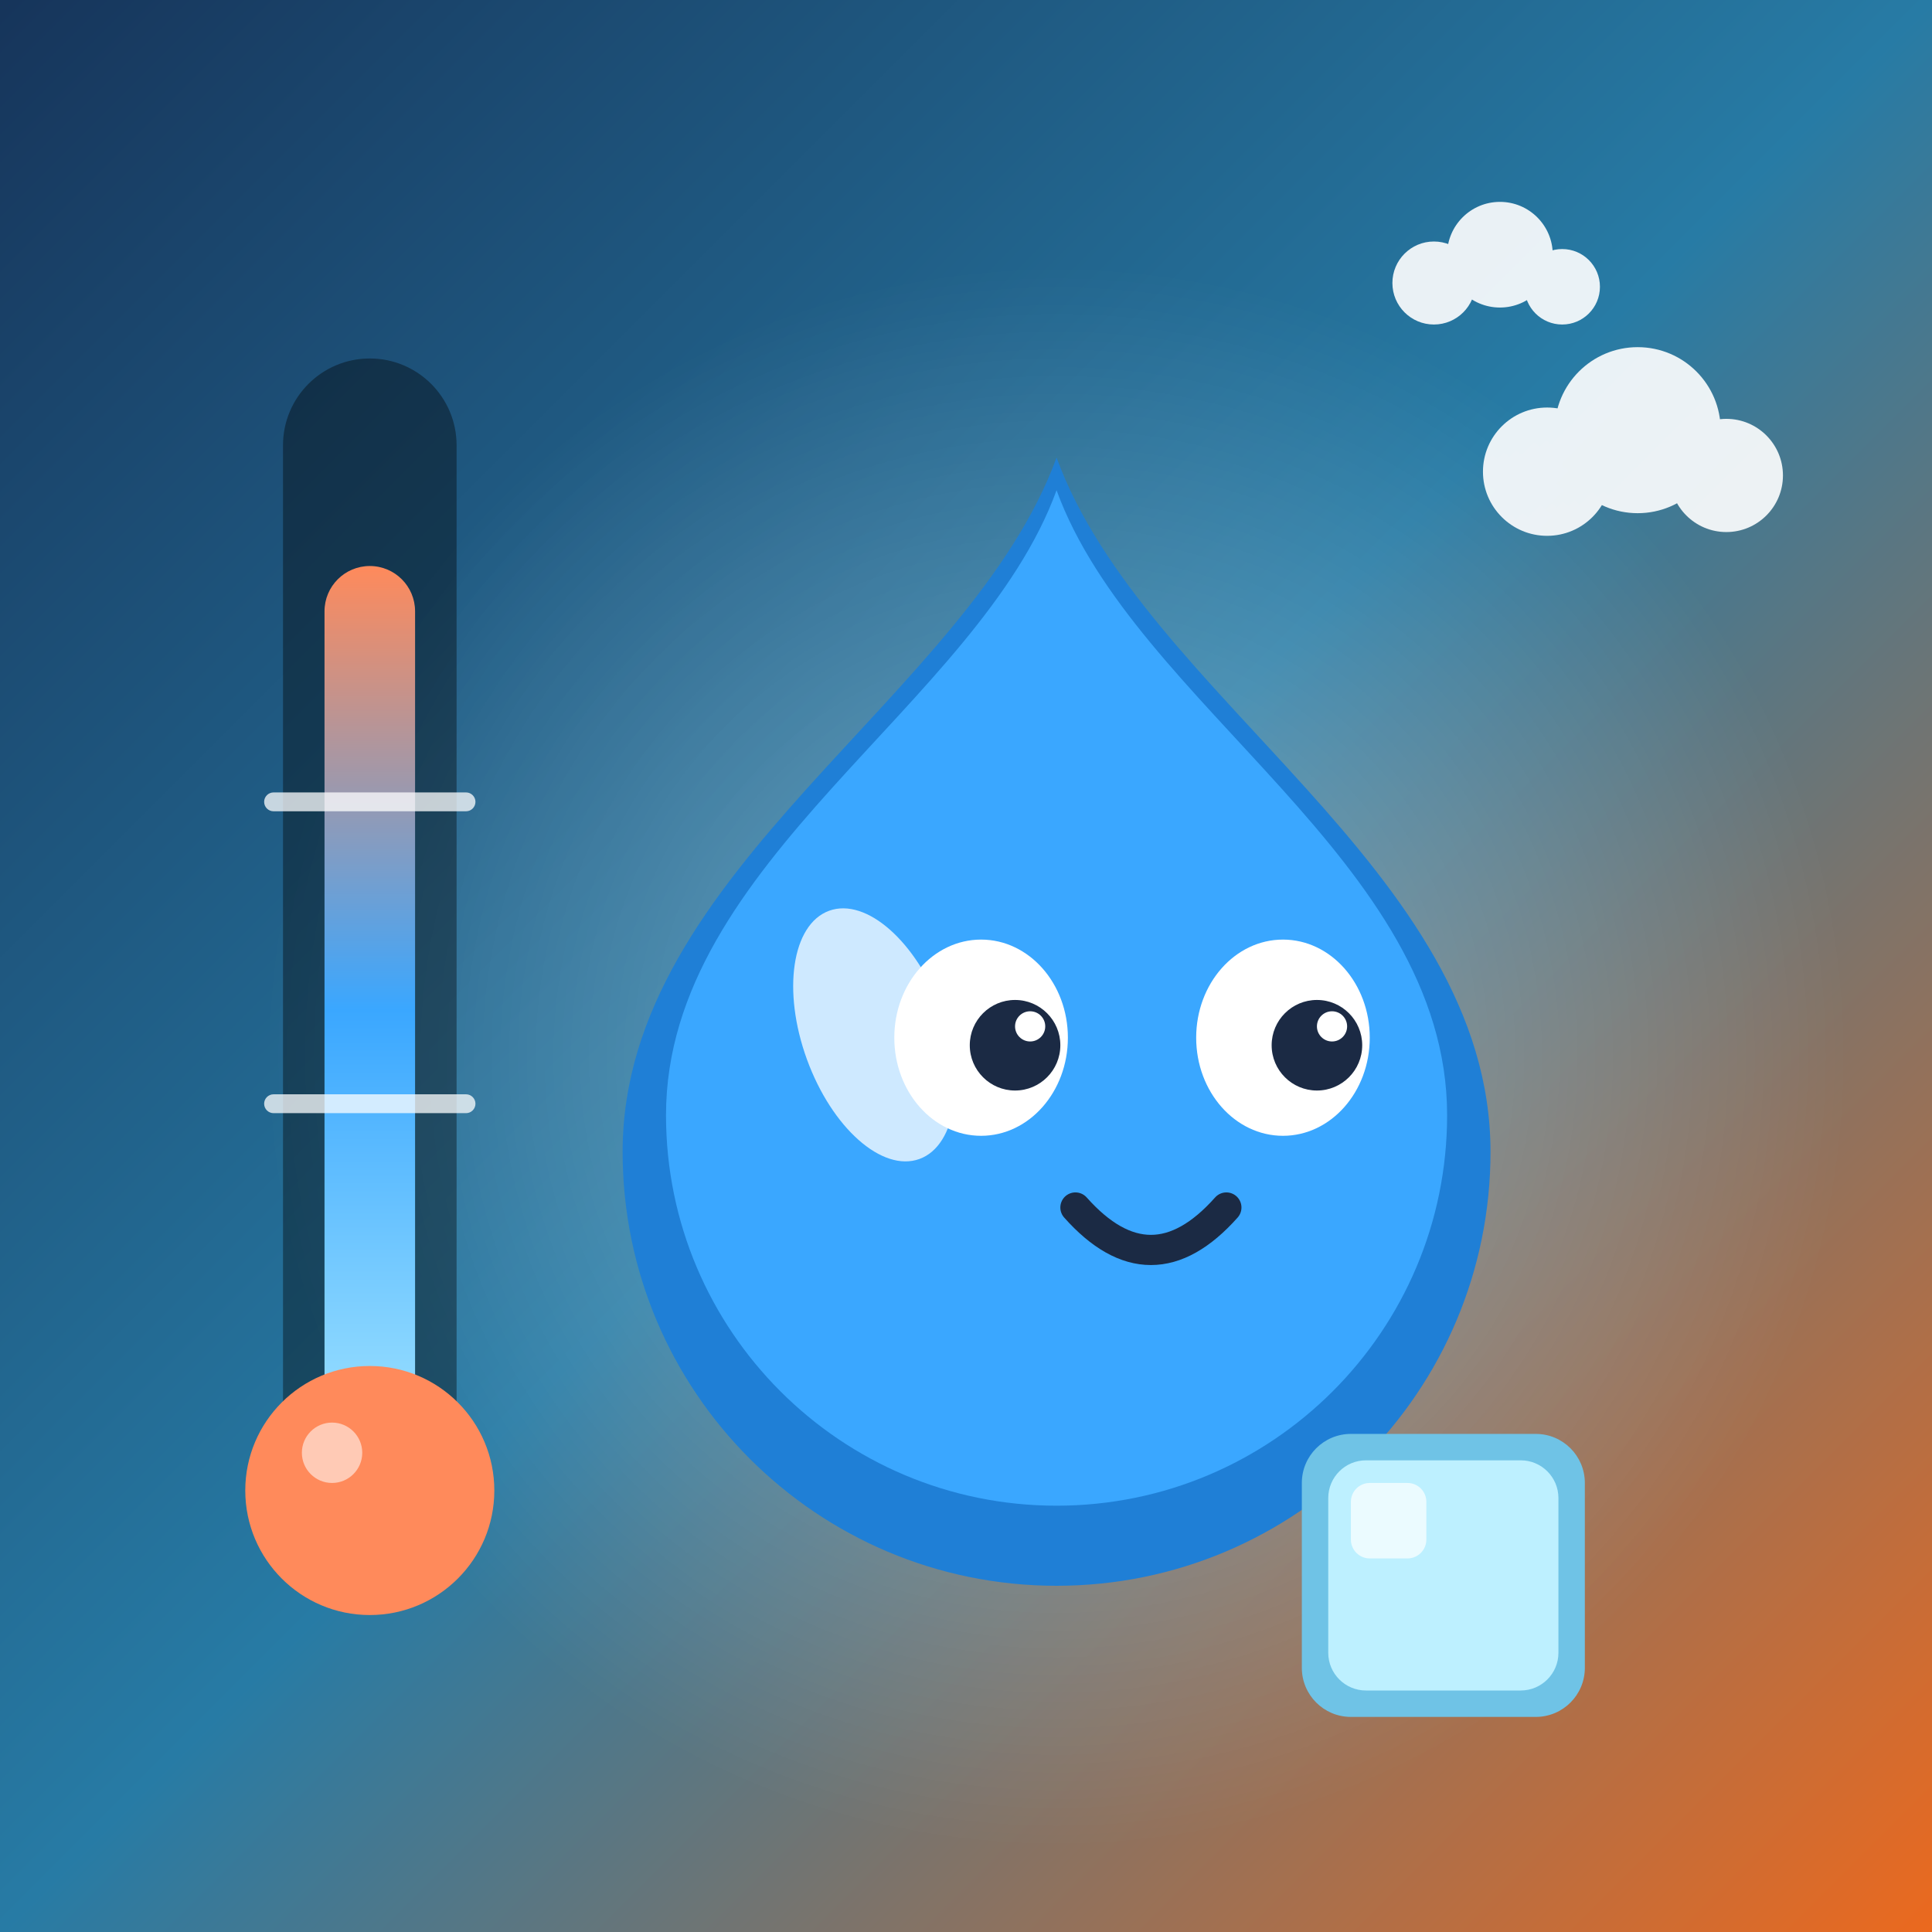
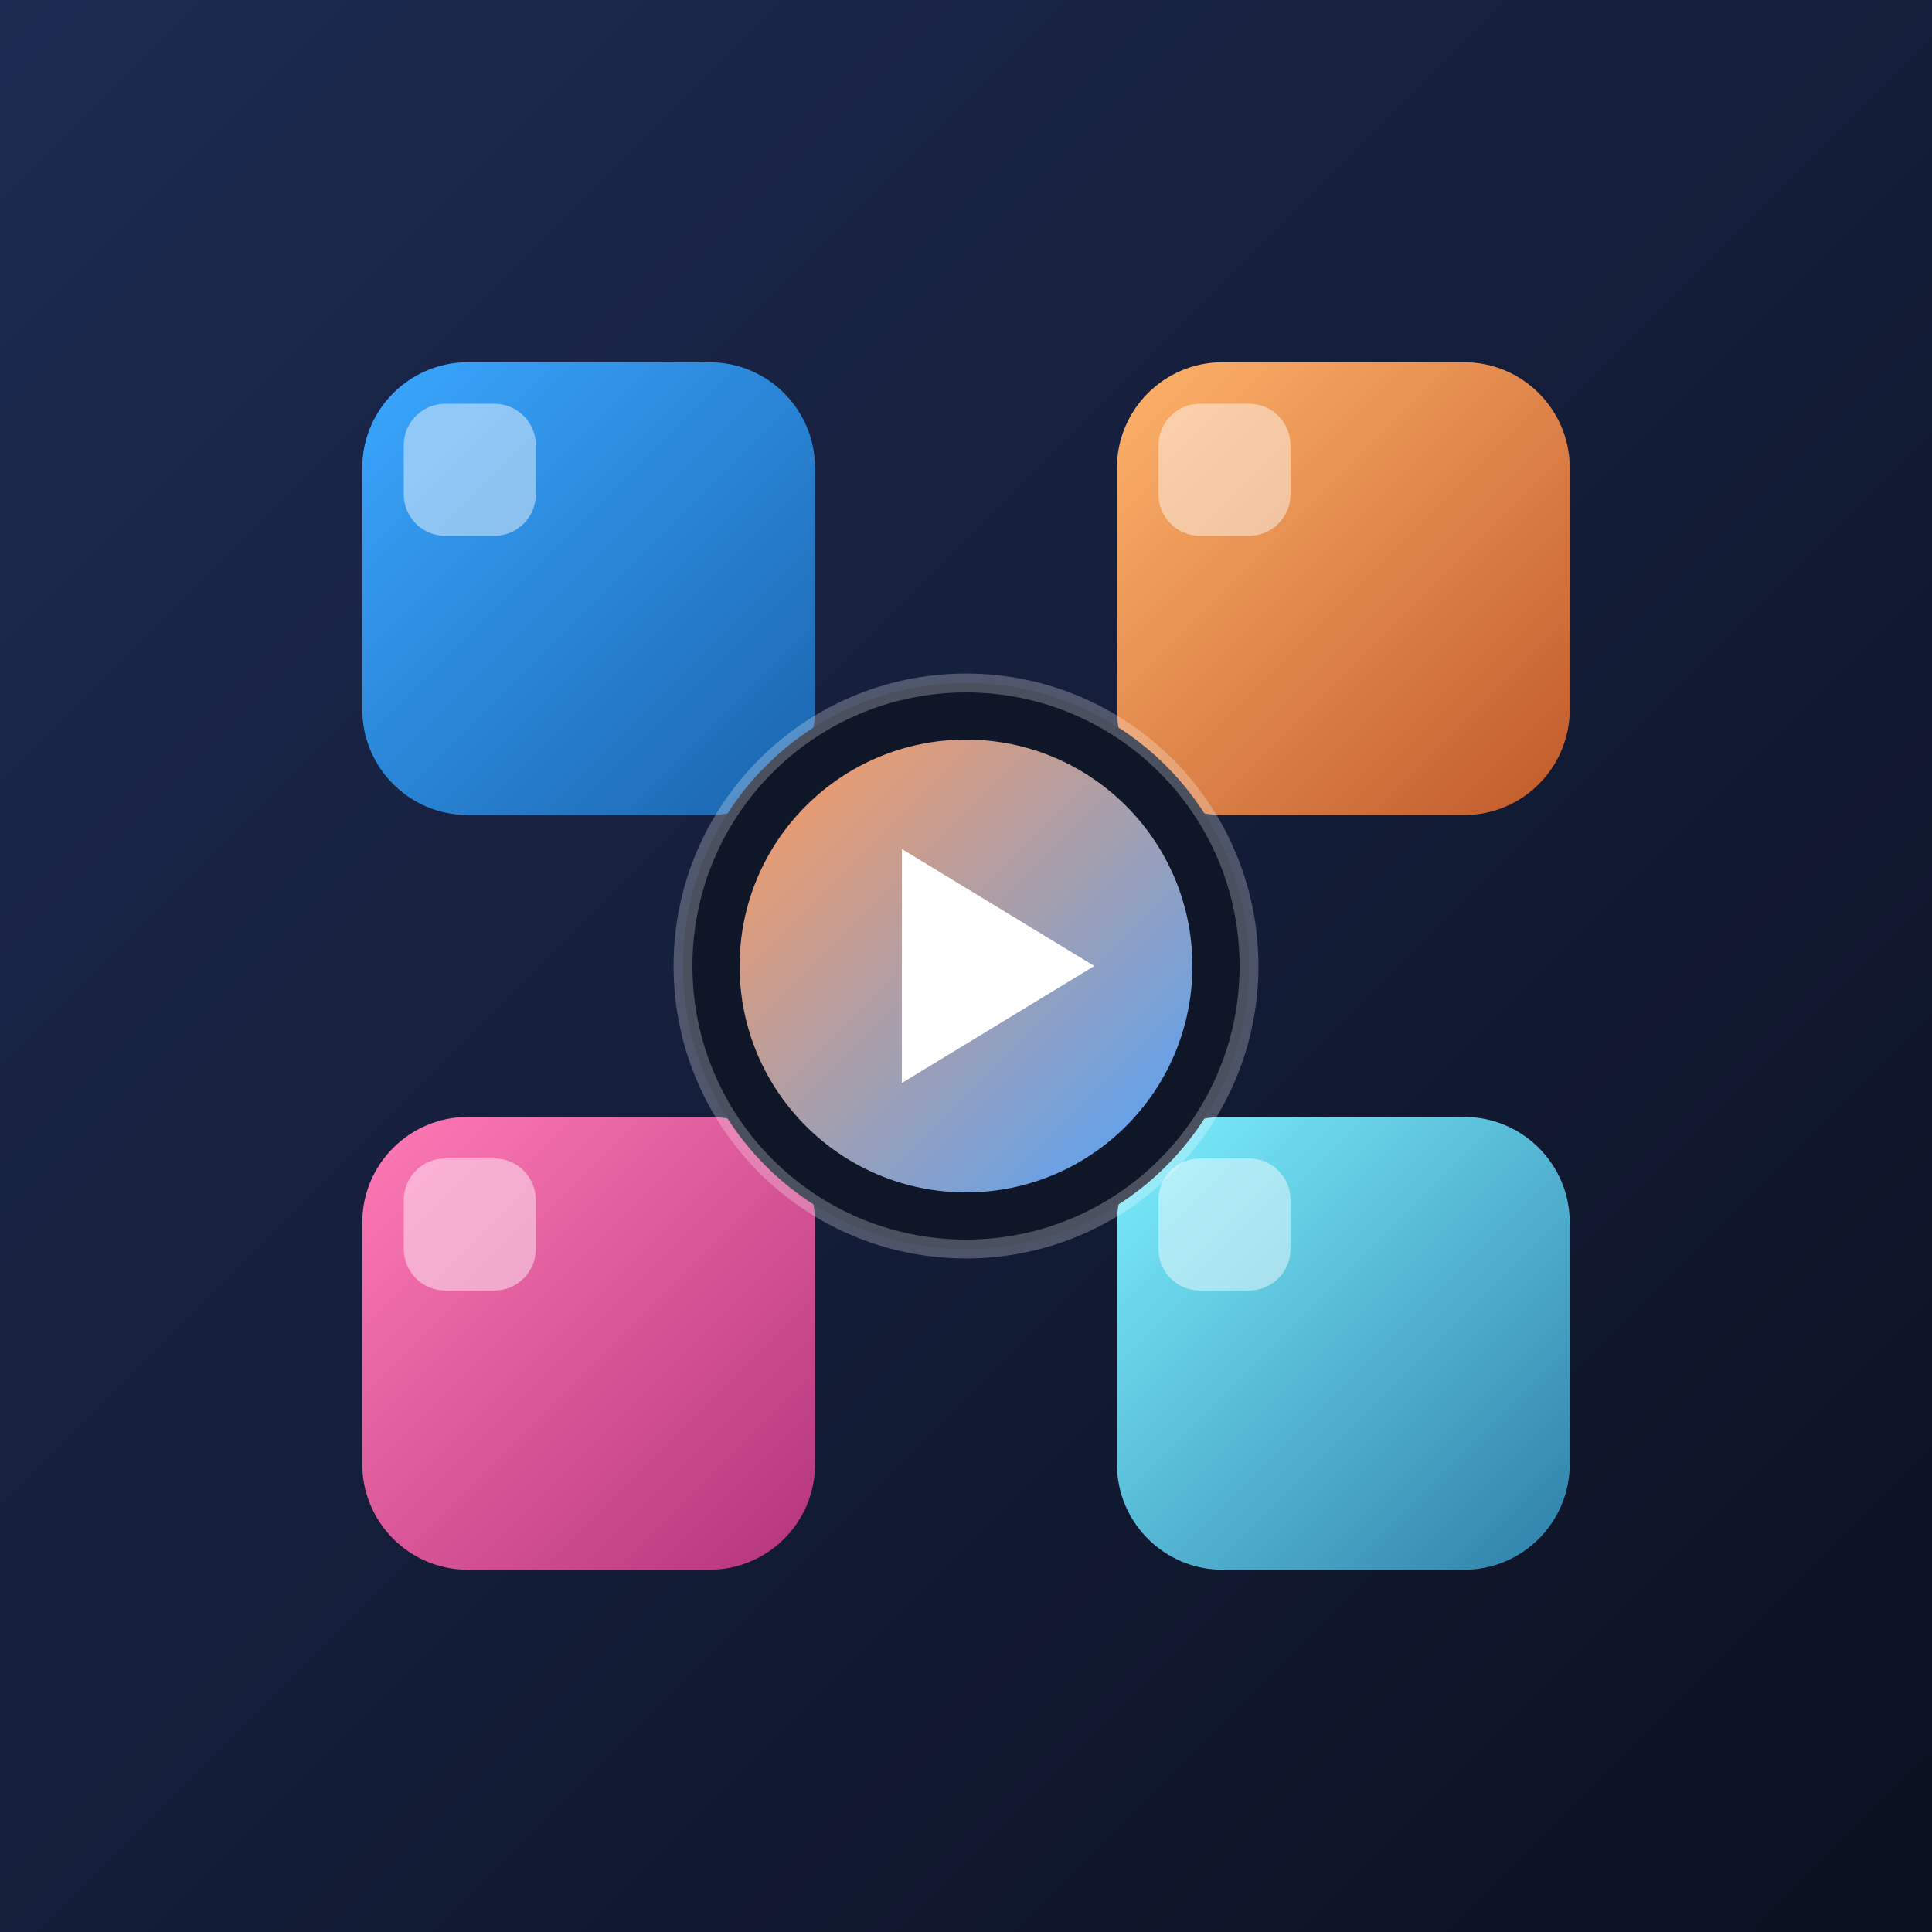
<svg xmlns="http://www.w3.org/2000/svg" viewBox="0 0 1024 1024" width="1024" height="1024">
  <defs>
    <linearGradient id="bg" x1="0" y1="0" x2="1" y2="1">
-       <stop offset="0" stop-color="hsl(214 60% 22%)" />
-       <stop offset="0.5" stop-color="hsl(200 62% 40%)" />
-       <stop offset="1" stop-color="hsl(22 85% 52%)" />
+       <stop offset="0" stop-color="#1d2b52" />
+       <stop offset="1" stop-color="#0b1020" />
    </linearGradient>
-     <linearGradient id="merc" x1="0" y1="1" x2="0" y2="0">
-       <stop offset="0" stop-color="#9fe3ff" />
-       <stop offset="0.5" stop-color="#3aa7ff" />
-       <stop offset="1" stop-color="#ff8a5b" />
+     <linearGradient id="t0" x1="0" y1="0" x2="1" y2="1">
+       <stop offset="0" stop-color="#3aa7ff" />
+       <stop offset="1" stop-color="#1a63ad" />
    </linearGradient>
-     <radialGradient id="glow" cx="0.5" cy="0.5" r="0.5">
-       <stop offset="0" stop-color="#ffffff" stop-opacity="0.35" />
-       <stop offset="1" stop-color="#ffffff" stop-opacity="0" />
-     </radialGradient>
+     <linearGradient id="t1" x1="0" y1="0" x2="1" y2="1">
+       <stop offset="0" stop-color="#ffb36b" />
+       <stop offset="1" stop-color="#c0592a" />
+     </linearGradient>
+     <linearGradient id="t2" x1="0" y1="0" x2="1" y2="1">
+       <stop offset="0" stop-color="#ff7ab6" />
+       <stop offset="1" stop-color="#b4347b" />
+     </linearGradient>
+     <linearGradient id="t3" x1="0" y1="0" x2="1" y2="1">
+       <stop offset="0" stop-color="#7df0ff" />
+       <stop offset="1" stop-color="#2e7fa8" />
+     </linearGradient>
+     <linearGradient id="t4" x1="0" y1="0" x2="1" y2="1">
+       <stop offset="0" stop-color="#ff9a5b" />
+       <stop offset="1" stop-color="#4ea3ff" />
+     </linearGradient>
  </defs>
  <rect width="1024" height="1024" fill="url(#bg)" />
-   <circle cx="560" cy="560" r="420" fill="url(#glow)" />
-   <rect x="150" y="190" width="92" height="640" rx="46" fill="rgba(0,0,0,0.38)" />
-   <rect x="172" y="300" width="48" height="470" rx="24" fill="url(#merc)" />
-   <circle cx="196" cy="790" r="66" fill="#ff8a5b" />
-   <circle cx="176" cy="770" r="16" fill="rgba(255,255,255,0.55)" />
-   <rect x="140" y="420" width="112" height="10" rx="5" fill="rgba(255,255,255,0.75)" />
-   <rect x="140" y="580" width="112" height="10" rx="5" fill="rgba(255,255,255,0.75)" />
-   <path d="M 560 226.5   C 606 353, 790 445, 790 594.5   A 230 230 0 1 1 330 594.5   C 330 445, 514 353, 560 226.5 Z" fill="#1f7fd6" transform="translate(0,16)" />
-   <path d="M 560 226.5   C 606 353, 790 445, 790 594.5   A 230 230 0 1 1 330 594.5   C 330 445, 514 353, 560 226.5 Z" fill="#3aa7ff" transform="translate(560 560) scale(0.9) translate(-560 -560)" />
-   <ellipse cx="463.4" cy="548.5" rx="38" ry="70" transform="rotate(-20 463.4 548.5)" fill="rgba(255,255,255,0.75)" />
-   <ellipse cx="520" cy="550" rx="46" ry="52" fill="#fff" />
-   <ellipse cx="680" cy="550" rx="46" ry="52" fill="#fff" />
-   <circle cx="538" cy="554" r="24" fill="#1b2a44" />
-   <circle cx="698" cy="554" r="24" fill="#1b2a44" />
-   <circle cx="546" cy="544" r="8" fill="#fff" />
-   <circle cx="706" cy="544" r="8" fill="#fff" />
-   <path d="M 570 640 Q 610 685 650 640" stroke="#1b2a44" stroke-width="16" stroke-linecap="round" fill="none" />
-   <g fill="#ffffff" opacity="0.9">
-     <circle cx="820" cy="250" r="34" />
-     <circle cx="868" cy="228" r="44" />
-     <circle cx="915" cy="252" r="30" />
-     <circle cx="760" cy="150" r="22" />
-     <circle cx="795" cy="135" r="28" />
-     <circle cx="828" cy="152" r="20" />
-   </g>
-   <rect x="690" y="760" width="150" height="150" rx="26" fill="#6fc3e6" />
-   <rect x="704" y="774" width="122" height="122" rx="20" fill="#bdf0ff" />
-   <rect x="716" y="786" width="40" height="40" rx="10" fill="rgba(255,255,255,0.7)" />
+   <rect x="192" y="192" width="240" height="240" rx="56" fill="url(#t0)" />
+   <rect x="214" y="214" width="70" height="70" rx="22" fill="rgba(255,255,255,.45)" />
+   <rect x="592" y="192" width="240" height="240" rx="56" fill="url(#t1)" />
+   <rect x="614" y="214" width="70" height="70" rx="22" fill="rgba(255,255,255,.45)" />
+   <rect x="192" y="592" width="240" height="240" rx="56" fill="url(#t2)" />
+   <rect x="214" y="614" width="70" height="70" rx="22" fill="rgba(255,255,255,.45)" />
+   <rect x="592" y="592" width="240" height="240" rx="56" fill="url(#t3)" />
+   <rect x="614" y="614" width="70" height="70" rx="22" fill="rgba(255,255,255,.45)" />
+   <circle cx="512" cy="512" r="150" fill="#0f1628" stroke="rgba(255,255,255,.25)" stroke-width="10" />
+   <rect x="392" y="392" width="240" height="240" rx="120" fill="url(#t4)" />
+   <path d="M478 450 L580 512 L478 574 Z" fill="#fff" />
</svg>
